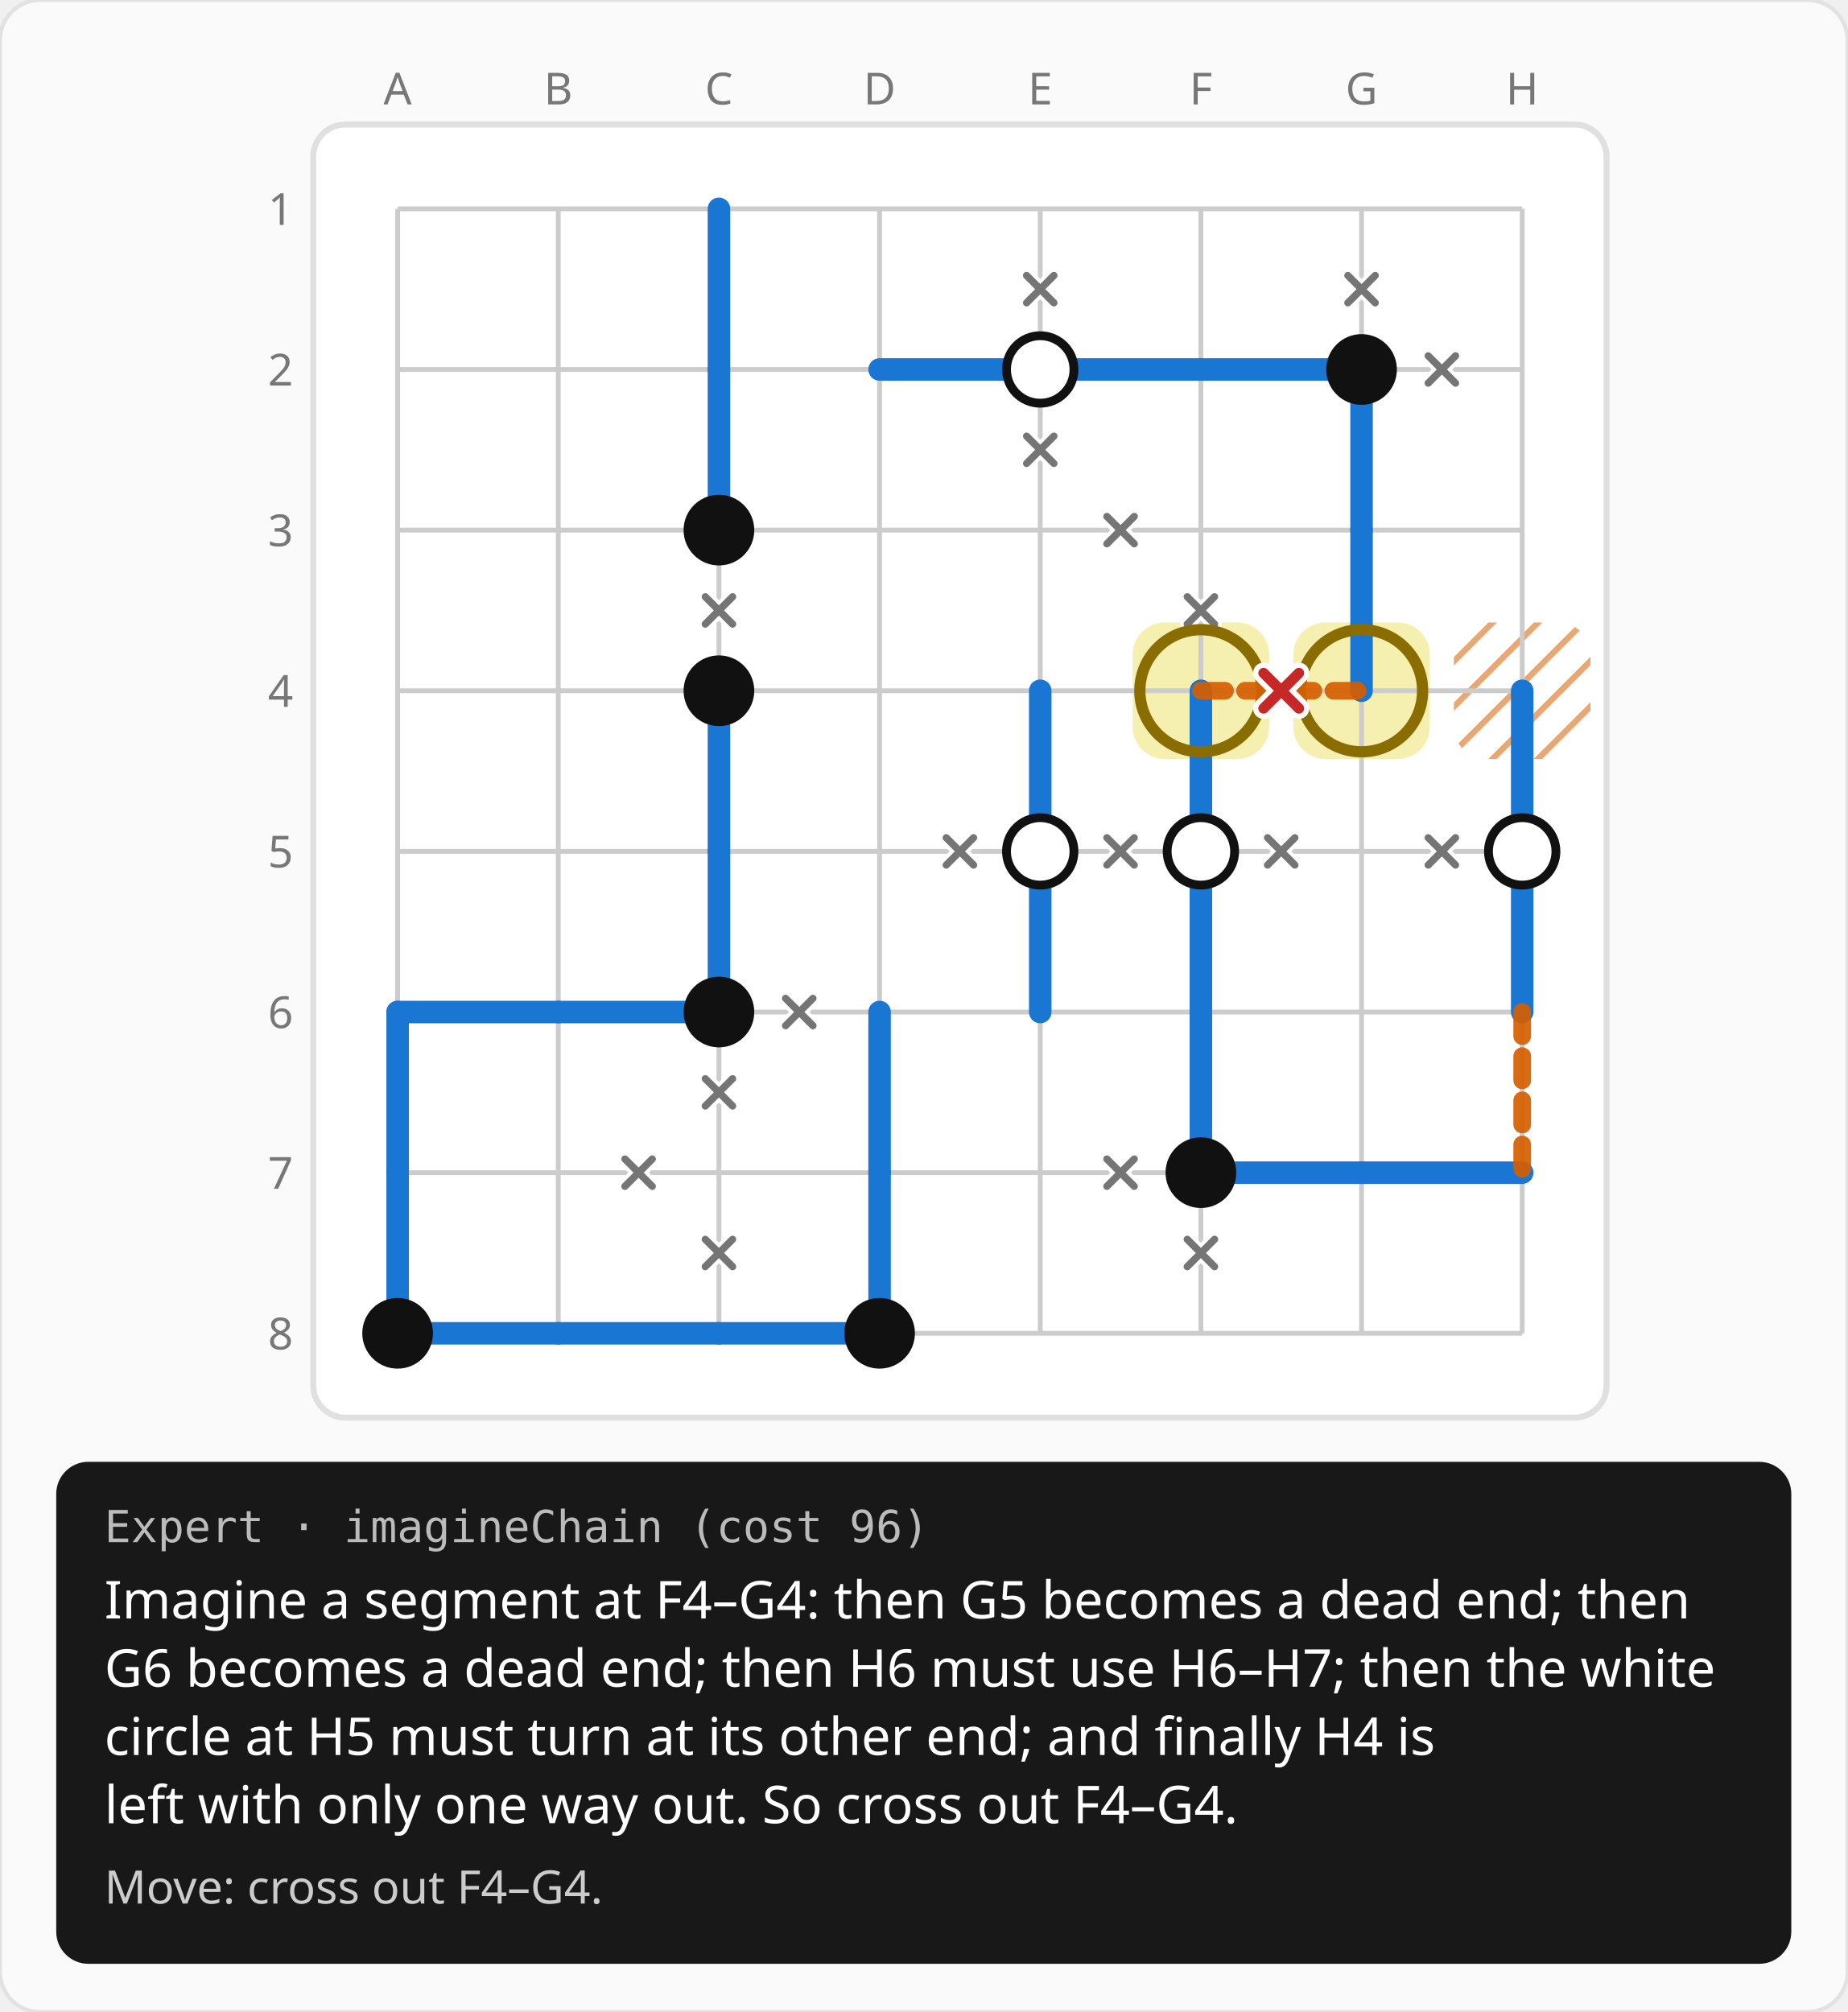
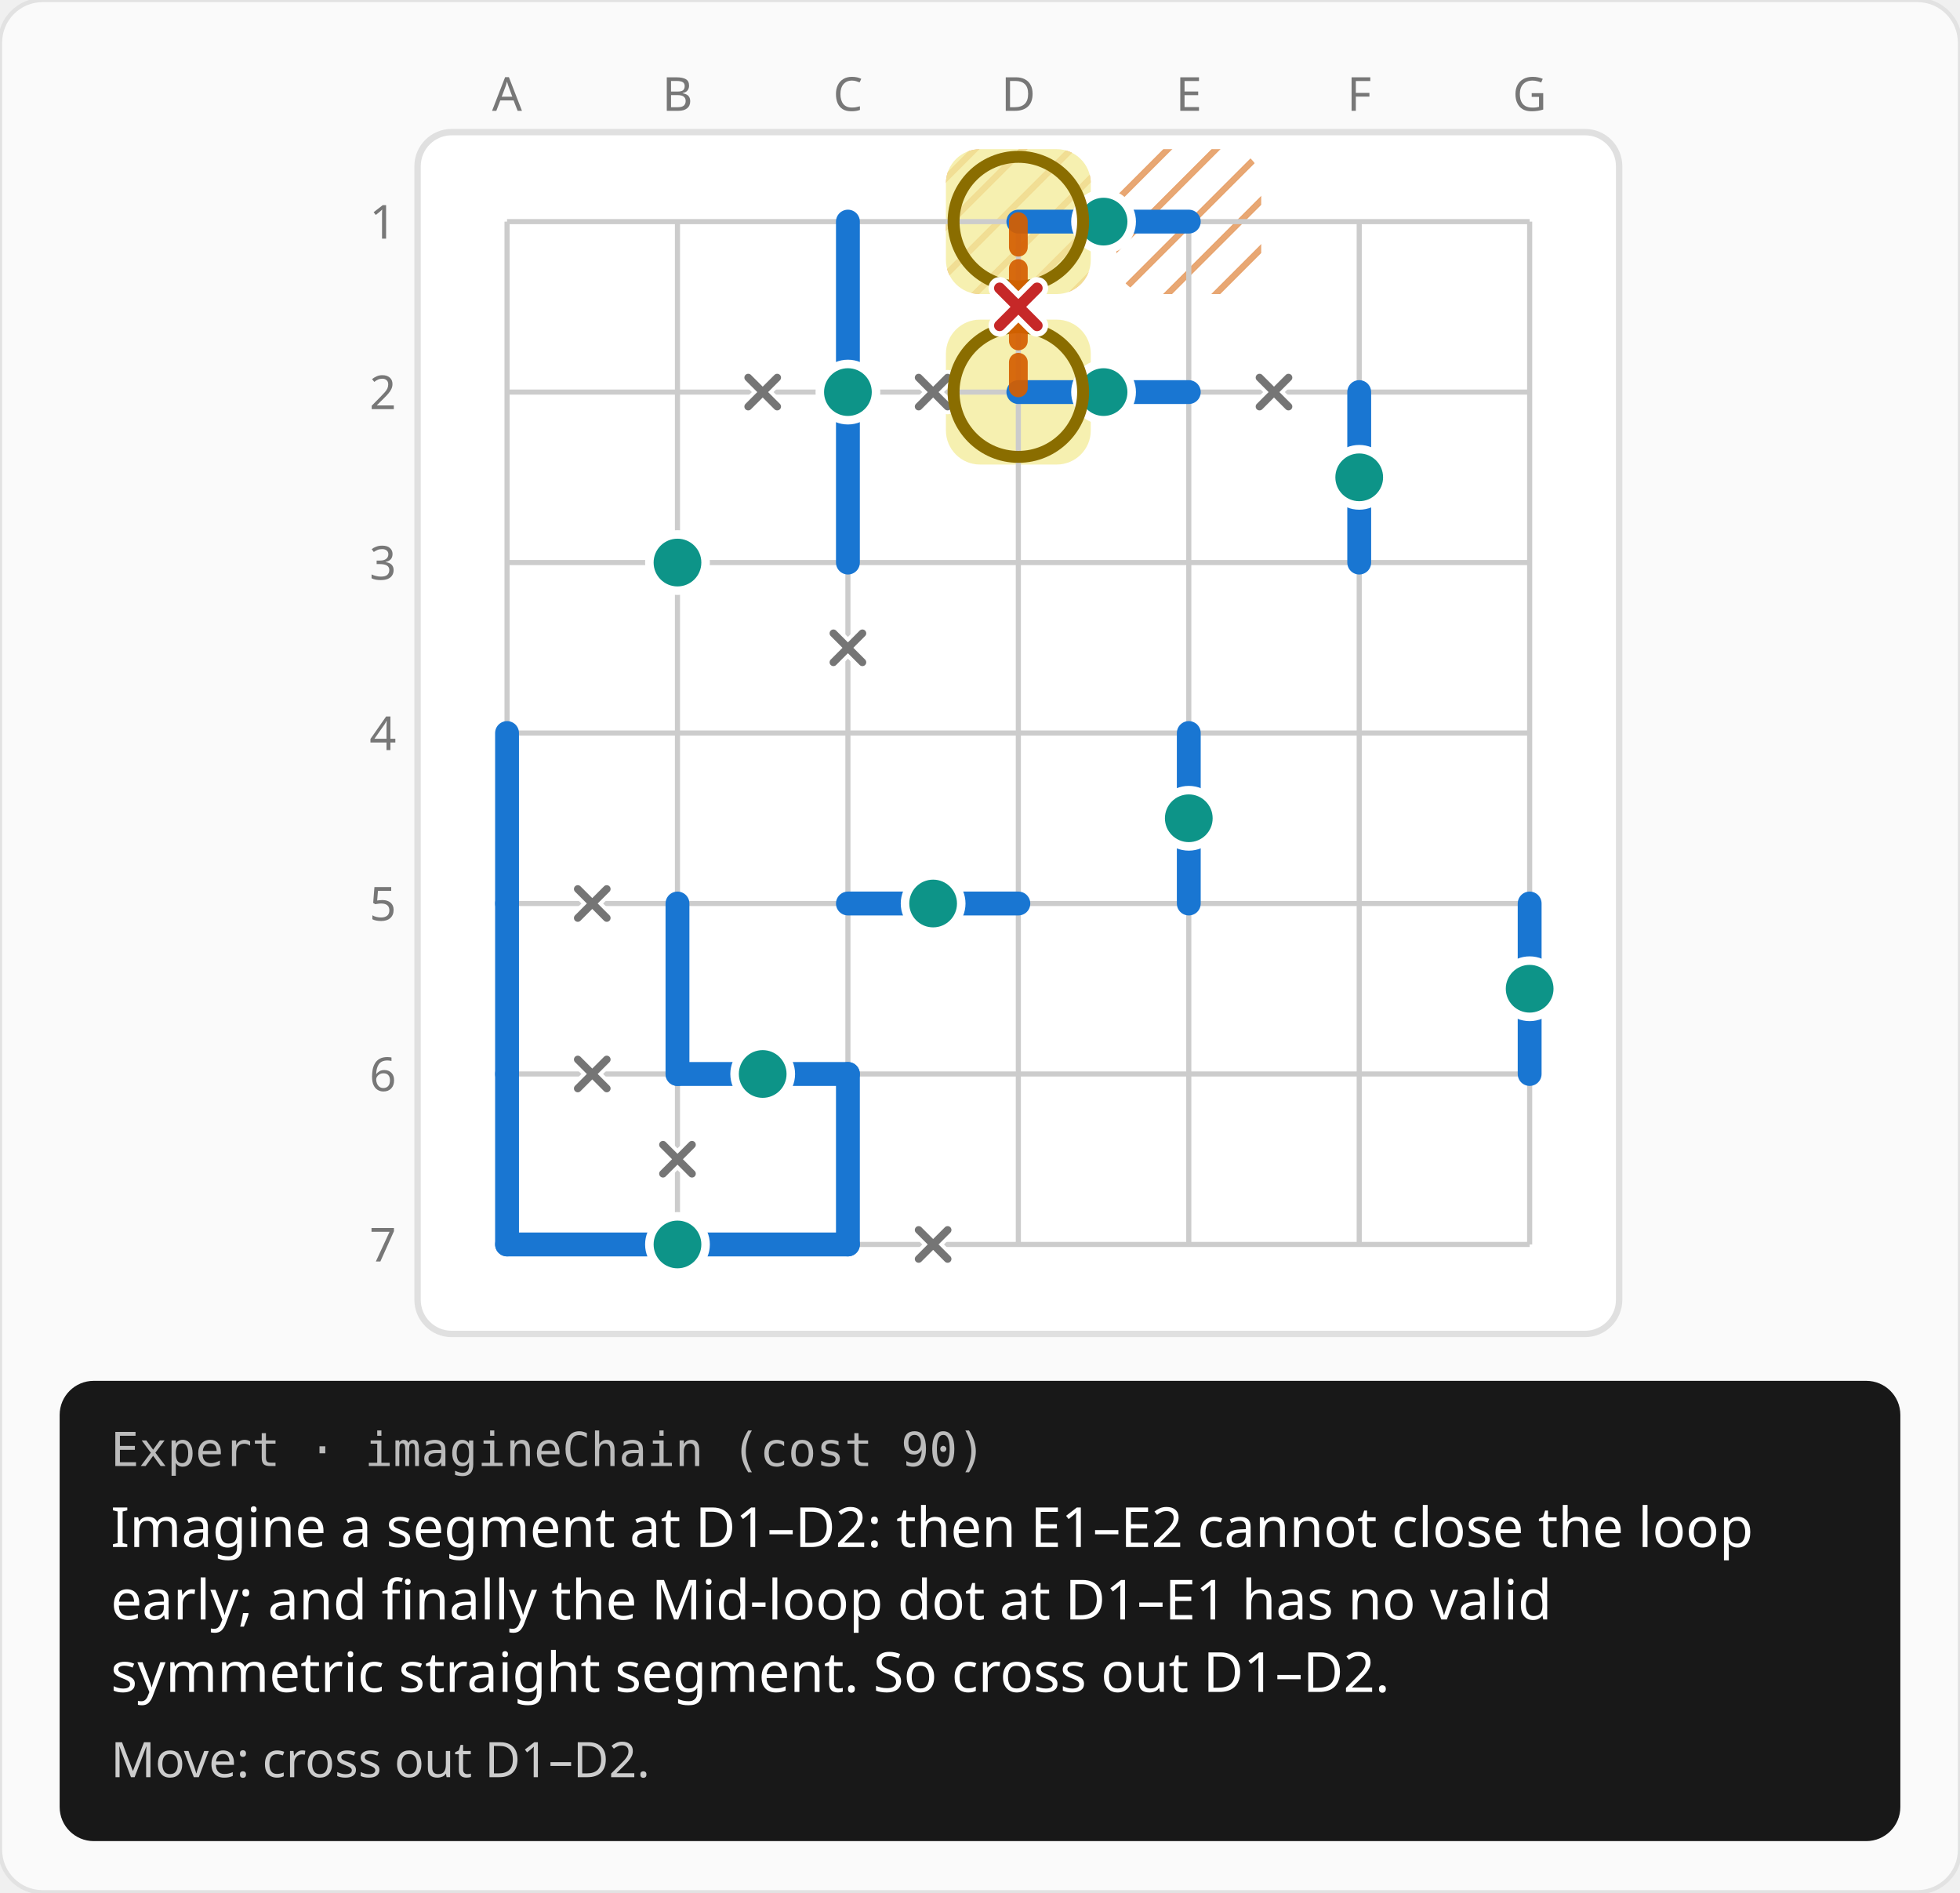
- <svg xmlns="http://www.w3.org/2000/svg" width="460" height="501" viewBox="0 0 460 501">
-   <rect width="460" height="501" rx="10" fill="#fafafa" stroke="#e2e2e2" />
+ <svg xmlns="http://www.w3.org/2000/svg" width="460" height="444" viewBox="0 0 460 444">
+   <rect width="460" height="444" rx="10" fill="#fafafa" stroke="#e2e2e2" />
  <defs>
    <pattern id="hatch" width="8" height="8" patternUnits="userSpaceOnUse" patternTransform="rotate(45)">
      <line x1="0" y1="0" x2="0" y2="8" stroke="#d55e00" stroke-width="3" opacity="0.55" />
    </pattern>
  </defs>
-   <g transform="translate(59 12)">
+   <g transform="translate(79 12)">
    <text x="40" y="14" fill="#777777" font-size="11" font-family="system-ui, sans-serif" text-anchor="middle">A</text>
    <text x="80" y="14" fill="#777777" font-size="11" font-family="system-ui, sans-serif" text-anchor="middle">B</text>
    <text x="120" y="14" fill="#777777" font-size="11" font-family="system-ui, sans-serif" text-anchor="middle">C</text>
    <text x="160" y="14" fill="#777777" font-size="11" font-family="system-ui, sans-serif" text-anchor="middle">D</text>
    <text x="200" y="14" fill="#777777" font-size="11" font-family="system-ui, sans-serif" text-anchor="middle">E</text>
    <text x="240" y="14" fill="#777777" font-size="11" font-family="system-ui, sans-serif" text-anchor="middle">F</text>
    <text x="280" y="14" fill="#777777" font-size="11" font-family="system-ui, sans-serif" text-anchor="middle">G</text>
-     <text x="320" y="14" fill="#777777" font-size="11" font-family="system-ui, sans-serif" text-anchor="middle">H</text>
    <text x="14" y="44" fill="#777777" font-size="11" font-family="system-ui, sans-serif" text-anchor="end">1</text>
    <text x="14" y="84" fill="#777777" font-size="11" font-family="system-ui, sans-serif" text-anchor="end">2</text>
    <text x="14" y="124" fill="#777777" font-size="11" font-family="system-ui, sans-serif" text-anchor="end">3</text>
    <text x="14" y="164" fill="#777777" font-size="11" font-family="system-ui, sans-serif" text-anchor="end">4</text>
    <text x="14" y="204" fill="#777777" font-size="11" font-family="system-ui, sans-serif" text-anchor="end">5</text>
    <text x="14" y="244" fill="#777777" font-size="11" font-family="system-ui, sans-serif" text-anchor="end">6</text>
    <text x="14" y="284" fill="#777777" font-size="11" font-family="system-ui, sans-serif" text-anchor="end">7</text>
-     <text x="14" y="324" fill="#777777" font-size="11" font-family="system-ui, sans-serif" text-anchor="end">8</text>
    <g transform="translate(18 18)">
-       <rect x="1" y="1" width="322" height="322" rx="8" fill="#ffffff" stroke="#e0e0e0" stroke-width="1.5" />
-       <rect x="285" y="125" width="34" height="34" rx="8" fill="url(#hatch)" />
-       <rect x="205" y="125" width="34" height="34" rx="8" fill="rgba(244,236,156,0.8)" />
-       <rect x="245" y="125" width="34" height="34" rx="8" fill="rgba(244,236,156,0.8)" />
-       <line x1="22" y1="22" x2="302" y2="22" stroke="#cccccc" stroke-width="1.2" />
-       <line x1="22" y1="62" x2="302" y2="62" stroke="#cccccc" stroke-width="1.2" />
-       <line x1="22" y1="102" x2="302" y2="102" stroke="#cccccc" stroke-width="1.2" />
-       <line x1="22" y1="142" x2="302" y2="142" stroke="#cccccc" stroke-width="1.2" />
-       <line x1="22" y1="182" x2="302" y2="182" stroke="#cccccc" stroke-width="1.2" />
-       <line x1="22" y1="222" x2="302" y2="222" stroke="#cccccc" stroke-width="1.2" />
-       <line x1="22" y1="262" x2="302" y2="262" stroke="#cccccc" stroke-width="1.2" />
-       <line x1="22" y1="302" x2="302" y2="302" stroke="#cccccc" stroke-width="1.2" />
-       <line x1="22" y1="22" x2="22" y2="302" stroke="#cccccc" stroke-width="1.2" />
-       <line x1="62" y1="22" x2="62" y2="302" stroke="#cccccc" stroke-width="1.2" />
-       <line x1="102" y1="22" x2="102" y2="302" stroke="#cccccc" stroke-width="1.2" />
-       <line x1="142" y1="22" x2="142" y2="302" stroke="#cccccc" stroke-width="1.2" />
-       <line x1="182" y1="22" x2="182" y2="302" stroke="#cccccc" stroke-width="1.2" />
-       <line x1="222" y1="22" x2="222" y2="302" stroke="#cccccc" stroke-width="1.2" />
-       <line x1="262" y1="22" x2="262" y2="302" stroke="#cccccc" stroke-width="1.2" />
-       <line x1="302" y1="22" x2="302" y2="302" stroke="#cccccc" stroke-width="1.2" />
+       <rect x="1" y="1" width="282" height="282" rx="8" fill="#ffffff" stroke="#e0e0e0" stroke-width="1.5" />
+       <rect x="125" y="5" width="34" height="34" rx="8" fill="url(#hatch)" />
+       <rect x="165" y="5" width="34" height="34" rx="8" fill="url(#hatch)" />
+       <rect x="125" y="5" width="34" height="34" rx="8" fill="rgba(244,236,156,0.8)" />
+       <rect x="125" y="45" width="34" height="34" rx="8" fill="rgba(244,236,156,0.8)" />
+       <line x1="22" y1="22" x2="262" y2="22" stroke="#cccccc" stroke-width="1.2" />
+       <line x1="22" y1="62" x2="262" y2="62" stroke="#cccccc" stroke-width="1.2" />
+       <line x1="22" y1="102" x2="262" y2="102" stroke="#cccccc" stroke-width="1.2" />
+       <line x1="22" y1="142" x2="262" y2="142" stroke="#cccccc" stroke-width="1.2" />
+       <line x1="22" y1="182" x2="262" y2="182" stroke="#cccccc" stroke-width="1.2" />
+       <line x1="22" y1="222" x2="262" y2="222" stroke="#cccccc" stroke-width="1.2" />
+       <line x1="22" y1="262" x2="262" y2="262" stroke="#cccccc" stroke-width="1.2" />
+       <line x1="22" y1="22" x2="22" y2="262" stroke="#cccccc" stroke-width="1.2" />
+       <line x1="62" y1="22" x2="62" y2="262" stroke="#cccccc" stroke-width="1.2" />
+       <line x1="102" y1="22" x2="102" y2="262" stroke="#cccccc" stroke-width="1.2" />
+       <line x1="142" y1="22" x2="142" y2="262" stroke="#cccccc" stroke-width="1.2" />
+       <line x1="182" y1="22" x2="182" y2="262" stroke="#cccccc" stroke-width="1.2" />
+       <line x1="222" y1="22" x2="222" y2="262" stroke="#cccccc" stroke-width="1.2" />
+       <line x1="262" y1="22" x2="262" y2="262" stroke="#cccccc" stroke-width="1.2" />
      <line x1="102" y1="22" x2="102" y2="62" stroke="#1976d2" stroke-width="5.6" stroke-linecap="round" />
+       <line x1="142" y1="22" x2="182" y2="22" stroke="#1976d2" stroke-width="5.6" stroke-linecap="round" />
      <line x1="102" y1="62" x2="102" y2="102" stroke="#1976d2" stroke-width="5.6" stroke-linecap="round" />
      <line x1="142" y1="62" x2="182" y2="62" stroke="#1976d2" stroke-width="5.6" stroke-linecap="round" />
-       <line x1="182" y1="62" x2="222" y2="62" stroke="#1976d2" stroke-width="5.6" stroke-linecap="round" />
-       <line x1="222" y1="62" x2="262" y2="62" stroke="#1976d2" stroke-width="5.6" stroke-linecap="round" />
-       <line x1="262" y1="62" x2="262" y2="102" stroke="#1976d2" stroke-width="5.6" stroke-linecap="round" />
-       <line x1="262" y1="102" x2="262" y2="142" stroke="#1976d2" stroke-width="5.6" stroke-linecap="round" />
-       <line x1="102" y1="142" x2="102" y2="182" stroke="#1976d2" stroke-width="5.6" stroke-linecap="round" />
+       <line x1="222" y1="62" x2="222" y2="102" stroke="#1976d2" stroke-width="5.6" stroke-linecap="round" />
+       <line x1="22" y1="142" x2="22" y2="182" stroke="#1976d2" stroke-width="5.6" stroke-linecap="round" />
      <line x1="182" y1="142" x2="182" y2="182" stroke="#1976d2" stroke-width="5.6" stroke-linecap="round" />
-       <line x1="222" y1="142" x2="222" y2="182" stroke="#1976d2" stroke-width="5.6" stroke-linecap="round" />
-       <line x1="302" y1="142" x2="302" y2="182" stroke="#1976d2" stroke-width="5.6" stroke-linecap="round" />
-       <line x1="102" y1="182" x2="102" y2="222" stroke="#1976d2" stroke-width="5.6" stroke-linecap="round" />
-       <line x1="182" y1="182" x2="182" y2="222" stroke="#1976d2" stroke-width="5.6" stroke-linecap="round" />
-       <line x1="222" y1="182" x2="222" y2="222" stroke="#1976d2" stroke-width="5.6" stroke-linecap="round" />
-       <line x1="302" y1="182" x2="302" y2="222" stroke="#1976d2" stroke-width="5.6" stroke-linecap="round" />
-       <line x1="22" y1="222" x2="62" y2="222" stroke="#1976d2" stroke-width="5.6" stroke-linecap="round" />
+       <line x1="22" y1="182" x2="22" y2="222" stroke="#1976d2" stroke-width="5.6" stroke-linecap="round" />
+       <line x1="62" y1="182" x2="62" y2="222" stroke="#1976d2" stroke-width="5.6" stroke-linecap="round" />
+       <line x1="102" y1="182" x2="142" y2="182" stroke="#1976d2" stroke-width="5.6" stroke-linecap="round" />
+       <line x1="262" y1="182" x2="262" y2="222" stroke="#1976d2" stroke-width="5.6" stroke-linecap="round" />
      <line x1="22" y1="222" x2="22" y2="262" stroke="#1976d2" stroke-width="5.6" stroke-linecap="round" />
      <line x1="62" y1="222" x2="102" y2="222" stroke="#1976d2" stroke-width="5.6" stroke-linecap="round" />
-       <line x1="142" y1="222" x2="142" y2="262" stroke="#1976d2" stroke-width="5.6" stroke-linecap="round" />
-       <line x1="222" y1="222" x2="222" y2="262" stroke="#1976d2" stroke-width="5.6" stroke-linecap="round" />
-       <line x1="22" y1="262" x2="22" y2="302" stroke="#1976d2" stroke-width="5.6" stroke-linecap="round" />
-       <line x1="142" y1="262" x2="142" y2="302" stroke="#1976d2" stroke-width="5.6" stroke-linecap="round" />
-       <line x1="222" y1="262" x2="262" y2="262" stroke="#1976d2" stroke-width="5.6" stroke-linecap="round" />
-       <line x1="262" y1="262" x2="302" y2="262" stroke="#1976d2" stroke-width="5.6" stroke-linecap="round" />
-       <line x1="22" y1="302" x2="62" y2="302" stroke="#1976d2" stroke-width="5.6" stroke-linecap="round" />
-       <line x1="62" y1="302" x2="102" y2="302" stroke="#1976d2" stroke-width="5.6" stroke-linecap="round" />
-       <line x1="102" y1="302" x2="142" y2="302" stroke="#1976d2" stroke-width="5.6" stroke-linecap="round" />
-       <circle cx="182" cy="62" r="8.4" fill="#ffffff" />
-       <circle cx="182" cy="62" r="8.4" fill="none" stroke="#111111" stroke-width="2.2" />
-       <circle cx="262" cy="62" r="8.8" fill="#111111" />
-       <circle cx="102" cy="102" r="8.8" fill="#111111" />
-       <circle cx="102" cy="142" r="8.8" fill="#111111" />
-       <circle cx="182" cy="182" r="8.4" fill="#ffffff" />
-       <circle cx="182" cy="182" r="8.4" fill="none" stroke="#111111" stroke-width="2.2" />
-       <circle cx="222" cy="182" r="8.4" fill="#ffffff" />
-       <circle cx="222" cy="182" r="8.4" fill="none" stroke="#111111" stroke-width="2.2" />
-       <circle cx="302" cy="182" r="8.4" fill="#ffffff" />
-       <circle cx="302" cy="182" r="8.4" fill="none" stroke="#111111" stroke-width="2.2" />
-       <circle cx="102" cy="222" r="8.8" fill="#111111" />
-       <circle cx="222" cy="262" r="8.8" fill="#111111" />
-       <circle cx="22" cy="302" r="8.8" fill="#111111" />
-       <circle cx="142" cy="302" r="8.8" fill="#111111" />
-       <path d="M178.6 38.6L185.4 45.4M178.6 45.4L185.4 38.6" stroke="#ffffff" stroke-width="3.6" stroke-linecap="round" />
-       <path d="M178.6 38.6L185.4 45.4M178.6 45.4L185.4 38.6" stroke="#757575" stroke-width="1.8" stroke-linecap="round" />
-       <path d="M258.6 38.6L265.4 45.4M258.6 45.4L265.4 38.6" stroke="#ffffff" stroke-width="3.6" stroke-linecap="round" />
-       <path d="M258.6 38.6L265.4 45.4M258.6 45.4L265.4 38.6" stroke="#757575" stroke-width="1.8" stroke-linecap="round" />
-       <path d="M178.6 78.6L185.4 85.4M178.6 85.4L185.4 78.6" stroke="#ffffff" stroke-width="3.6" stroke-linecap="round" />
-       <path d="M178.6 78.6L185.4 85.4M178.6 85.4L185.4 78.6" stroke="#757575" stroke-width="1.8" stroke-linecap="round" />
-       <path d="M278.6 58.6L285.4 65.4M278.6 65.4L285.4 58.6" stroke="#ffffff" stroke-width="3.6" stroke-linecap="round" />
-       <path d="M278.6 58.6L285.4 65.4M278.6 65.4L285.4 58.6" stroke="#757575" stroke-width="1.8" stroke-linecap="round" />
+       <line x1="102" y1="222" x2="102" y2="262" stroke="#1976d2" stroke-width="5.6" stroke-linecap="round" />
+       <line x1="22" y1="262" x2="62" y2="262" stroke="#1976d2" stroke-width="5.6" stroke-linecap="round" />
+       <line x1="62" y1="262" x2="102" y2="262" stroke="#1976d2" stroke-width="5.6" stroke-linecap="round" />
+       <circle cx="162" cy="22" r="6.6" fill="#0d9488" stroke="#ffffff" stroke-width="2" />
+       <circle cx="102" cy="62" r="6.6" fill="#0d9488" stroke="#ffffff" stroke-width="2" />
+       <circle cx="162" cy="62" r="6.6" fill="#0d9488" stroke="#ffffff" stroke-width="2" />
+       <circle cx="222" cy="82" r="6.6" fill="#0d9488" stroke="#ffffff" stroke-width="2" />
+       <circle cx="62" cy="102" r="6.6" fill="#0d9488" stroke="#ffffff" stroke-width="2" />
+       <circle cx="182" cy="162" r="6.6" fill="#0d9488" stroke="#ffffff" stroke-width="2" />
+       <circle cx="122" cy="182" r="6.6" fill="#0d9488" stroke="#ffffff" stroke-width="2" />
+       <circle cx="262" cy="202" r="6.6" fill="#0d9488" stroke="#ffffff" stroke-width="2" />
+       <circle cx="82" cy="222" r="6.6" fill="#0d9488" stroke="#ffffff" stroke-width="2" />
+       <circle cx="62" cy="262" r="6.6" fill="#0d9488" stroke="#ffffff" stroke-width="2" />
+       <path d="M78.6 58.6L85.4 65.4M78.6 65.4L85.4 58.6" stroke="#ffffff" stroke-width="3.6" stroke-linecap="round" />
+       <path d="M78.6 58.6L85.4 65.4M78.6 65.4L85.4 58.6" stroke="#757575" stroke-width="1.8" stroke-linecap="round" />
+       <path d="M118.6 58.6L125.4 65.4M118.6 65.4L125.4 58.6" stroke="#ffffff" stroke-width="3.6" stroke-linecap="round" />
+       <path d="M118.6 58.6L125.4 65.4M118.6 65.4L125.4 58.6" stroke="#757575" stroke-width="1.8" stroke-linecap="round" />
+       <path d="M198.6 58.6L205.4 65.4M198.6 65.4L205.4 58.6" stroke="#ffffff" stroke-width="3.6" stroke-linecap="round" />
+       <path d="M198.6 58.6L205.4 65.4M198.6 65.4L205.4 58.6" stroke="#757575" stroke-width="1.8" stroke-linecap="round" />
      <path d="M98.6 118.6L105.4 125.4M98.6 125.4L105.4 118.6" stroke="#ffffff" stroke-width="3.6" stroke-linecap="round" />
      <path d="M98.6 118.6L105.4 125.4M98.6 125.4L105.4 118.6" stroke="#757575" stroke-width="1.8" stroke-linecap="round" />
-       <path d="M198.6 98.6L205.4 105.4M198.6 105.4L205.4 98.6" stroke="#ffffff" stroke-width="3.6" stroke-linecap="round" />
-       <path d="M198.6 98.6L205.4 105.4M198.6 105.4L205.4 98.6" stroke="#757575" stroke-width="1.8" stroke-linecap="round" />
-       <path d="M218.6 118.6L225.4 125.4M218.6 125.4L225.4 118.6" stroke="#ffffff" stroke-width="3.6" stroke-linecap="round" />
-       <path d="M218.6 118.6L225.4 125.4M218.6 125.4L225.4 118.6" stroke="#757575" stroke-width="1.8" stroke-linecap="round" />
-       <path d="M158.6 178.6L165.4 185.4M158.6 185.4L165.4 178.6" stroke="#ffffff" stroke-width="3.6" stroke-linecap="round" />
-       <path d="M158.6 178.6L165.4 185.4M158.6 185.4L165.4 178.6" stroke="#757575" stroke-width="1.8" stroke-linecap="round" />
-       <path d="M198.6 178.6L205.4 185.4M198.6 185.4L205.4 178.6" stroke="#ffffff" stroke-width="3.6" stroke-linecap="round" />
-       <path d="M198.6 178.6L205.4 185.4M198.6 185.4L205.4 178.6" stroke="#757575" stroke-width="1.8" stroke-linecap="round" />
-       <path d="M238.6 178.6L245.4 185.4M238.6 185.4L245.4 178.6" stroke="#ffffff" stroke-width="3.6" stroke-linecap="round" />
-       <path d="M238.6 178.6L245.4 185.4M238.6 185.4L245.4 178.6" stroke="#757575" stroke-width="1.8" stroke-linecap="round" />
-       <path d="M278.6 178.6L285.4 185.4M278.6 185.4L285.4 178.6" stroke="#ffffff" stroke-width="3.6" stroke-linecap="round" />
-       <path d="M278.6 178.6L285.4 185.4M278.6 185.4L285.4 178.6" stroke="#757575" stroke-width="1.8" stroke-linecap="round" />
-       <path d="M118.6 218.6L125.4 225.4M118.6 225.4L125.4 218.6" stroke="#ffffff" stroke-width="3.6" stroke-linecap="round" />
-       <path d="M118.6 218.6L125.4 225.4M118.6 225.4L125.4 218.6" stroke="#757575" stroke-width="1.8" stroke-linecap="round" />
-       <path d="M98.6 238.6L105.4 245.4M98.6 245.4L105.4 238.6" stroke="#ffffff" stroke-width="3.6" stroke-linecap="round" />
-       <path d="M98.6 238.6L105.4 245.4M98.6 245.4L105.4 238.6" stroke="#757575" stroke-width="1.8" stroke-linecap="round" />
-       <path d="M78.6 258.6L85.4 265.4M78.6 265.4L85.4 258.6" stroke="#ffffff" stroke-width="3.6" stroke-linecap="round" />
-       <path d="M78.6 258.6L85.4 265.4M78.6 265.4L85.4 258.6" stroke="#757575" stroke-width="1.8" stroke-linecap="round" />
-       <path d="M98.6 278.6L105.4 285.4M98.6 285.4L105.4 278.6" stroke="#ffffff" stroke-width="3.6" stroke-linecap="round" />
-       <path d="M98.6 278.6L105.4 285.4M98.6 285.4L105.4 278.6" stroke="#757575" stroke-width="1.8" stroke-linecap="round" />
-       <path d="M198.6 258.6L205.4 265.4M198.6 265.4L205.4 258.6" stroke="#ffffff" stroke-width="3.6" stroke-linecap="round" />
-       <path d="M198.6 258.6L205.4 265.4M198.6 265.4L205.4 258.6" stroke="#757575" stroke-width="1.8" stroke-linecap="round" />
-       <path d="M218.6 278.6L225.4 285.4M218.6 285.4L225.4 278.6" stroke="#ffffff" stroke-width="3.6" stroke-linecap="round" />
-       <path d="M218.6 278.6L225.4 285.4M218.6 285.4L225.4 278.6" stroke="#757575" stroke-width="1.8" stroke-linecap="round" />
-       <circle cx="222" cy="142" r="15.2" fill="none" stroke="#8a6d00" stroke-width="2.8" />
-       <circle cx="262" cy="142" r="15.2" fill="none" stroke="#8a6d00" stroke-width="2.8" />
-       <line x1="222" y1="142" x2="262" y2="142" stroke="#d55e00" stroke-width="4.4" stroke-linecap="round" stroke-dasharray="6 5" opacity="0.92" />
-       <line x1="302" y1="222" x2="302" y2="262" stroke="#d55e00" stroke-width="4.4" stroke-linecap="round" stroke-dasharray="6 5" opacity="0.92" />
-       <path d="M237.6 137.6L246.4 146.4M237.6 146.4L246.4 137.6" stroke="#ffffff" stroke-width="5.2" stroke-linecap="round" />
-       <path d="M237.6 137.6L246.4 146.4M237.6 146.4L246.4 137.6" stroke="#c62828" stroke-width="2.6" stroke-linecap="round" />
+       <path d="M38.6 178.6L45.4 185.4M38.6 185.4L45.4 178.6" stroke="#ffffff" stroke-width="3.6" stroke-linecap="round" />
+       <path d="M38.6 178.6L45.4 185.4M38.6 185.4L45.4 178.6" stroke="#757575" stroke-width="1.8" stroke-linecap="round" />
+       <path d="M38.6 218.6L45.4 225.4M38.6 225.4L45.4 218.6" stroke="#ffffff" stroke-width="3.6" stroke-linecap="round" />
+       <path d="M38.6 218.6L45.4 225.4M38.6 225.4L45.4 218.6" stroke="#757575" stroke-width="1.8" stroke-linecap="round" />
+       <path d="M58.6 238.6L65.4 245.4M58.6 245.4L65.4 238.6" stroke="#ffffff" stroke-width="3.6" stroke-linecap="round" />
+       <path d="M58.6 238.6L65.4 245.4M58.6 245.4L65.4 238.6" stroke="#757575" stroke-width="1.8" stroke-linecap="round" />
+       <path d="M118.6 258.6L125.4 265.4M118.6 265.4L125.4 258.6" stroke="#ffffff" stroke-width="3.6" stroke-linecap="round" />
+       <path d="M118.6 258.6L125.4 265.4M118.6 265.4L125.4 258.6" stroke="#757575" stroke-width="1.8" stroke-linecap="round" />
+       <circle cx="142" cy="22" r="15.2" fill="none" stroke="#8a6d00" stroke-width="2.8" />
+       <circle cx="142" cy="62" r="15.2" fill="none" stroke="#8a6d00" stroke-width="2.8" />
+       <line x1="142" y1="22" x2="142" y2="62" stroke="#d55e00" stroke-width="4.4" stroke-linecap="round" stroke-dasharray="6 5" opacity="0.92" />
+       <path d="M137.6 37.6L146.4 46.4M137.6 46.4L146.4 37.6" stroke="#ffffff" stroke-width="5.2" stroke-linecap="round" />
+       <path d="M137.6 37.6L146.4 46.4M137.6 46.4L146.4 37.6" stroke="#c62828" stroke-width="2.6" stroke-linecap="round" />
    </g>
  </g>
-   <rect x="14" y="364" width="432" height="125" rx="8" fill="#181818" />
-   <text x="26" y="384" fill="#bbbbbb" font-size="11" font-family="ui-monospace, Menlo, monospace">Expert · imagineChain (cost 96)</text>
-   <text x="26" y="403" fill="#ffffff" font-size="13" font-family="system-ui, sans-serif">Imagine a segment at F4–G4: then G5 becomes a dead end; then</text>
-   <text x="26" y="420" fill="#ffffff" font-size="13" font-family="system-ui, sans-serif">G6 becomes a dead end; then H6 must use H6–H7; then the white</text>
-   <text x="26" y="437" fill="#ffffff" font-size="13" font-family="system-ui, sans-serif">circle at H5 must turn at its other end; and finally H4 is</text>
-   <text x="26" y="454" fill="#ffffff" font-size="13" font-family="system-ui, sans-serif">left with only one way out. So cross out F4–G4.</text>
-   <text x="26" y="474" fill="#cccccc" font-size="11.5" font-family="system-ui, sans-serif">Move: cross out F4–G4.</text>
+   <rect x="14" y="324" width="432" height="108" rx="8" fill="#181818" />
+   <text x="26" y="344" fill="#bbbbbb" font-size="11" font-family="ui-monospace, Menlo, monospace">Expert · imagineChain (cost 90)</text>
+   <text x="26" y="363" fill="#ffffff" font-size="13" font-family="system-ui, sans-serif">Imagine a segment at D1–D2: then E1–E2 cannot close the loop</text>
+   <text x="26" y="380" fill="#ffffff" font-size="13" font-family="system-ui, sans-serif">early; and finally the Mid-loop dot at D1–E1 has no valid</text>
+   <text x="26" y="397" fill="#ffffff" font-size="13" font-family="system-ui, sans-serif">symmetric straight segment. So cross out D1–D2.</text>
+   <text x="26" y="417" fill="#cccccc" font-size="11.5" font-family="system-ui, sans-serif">Move: cross out D1–D2.</text>
</svg>
